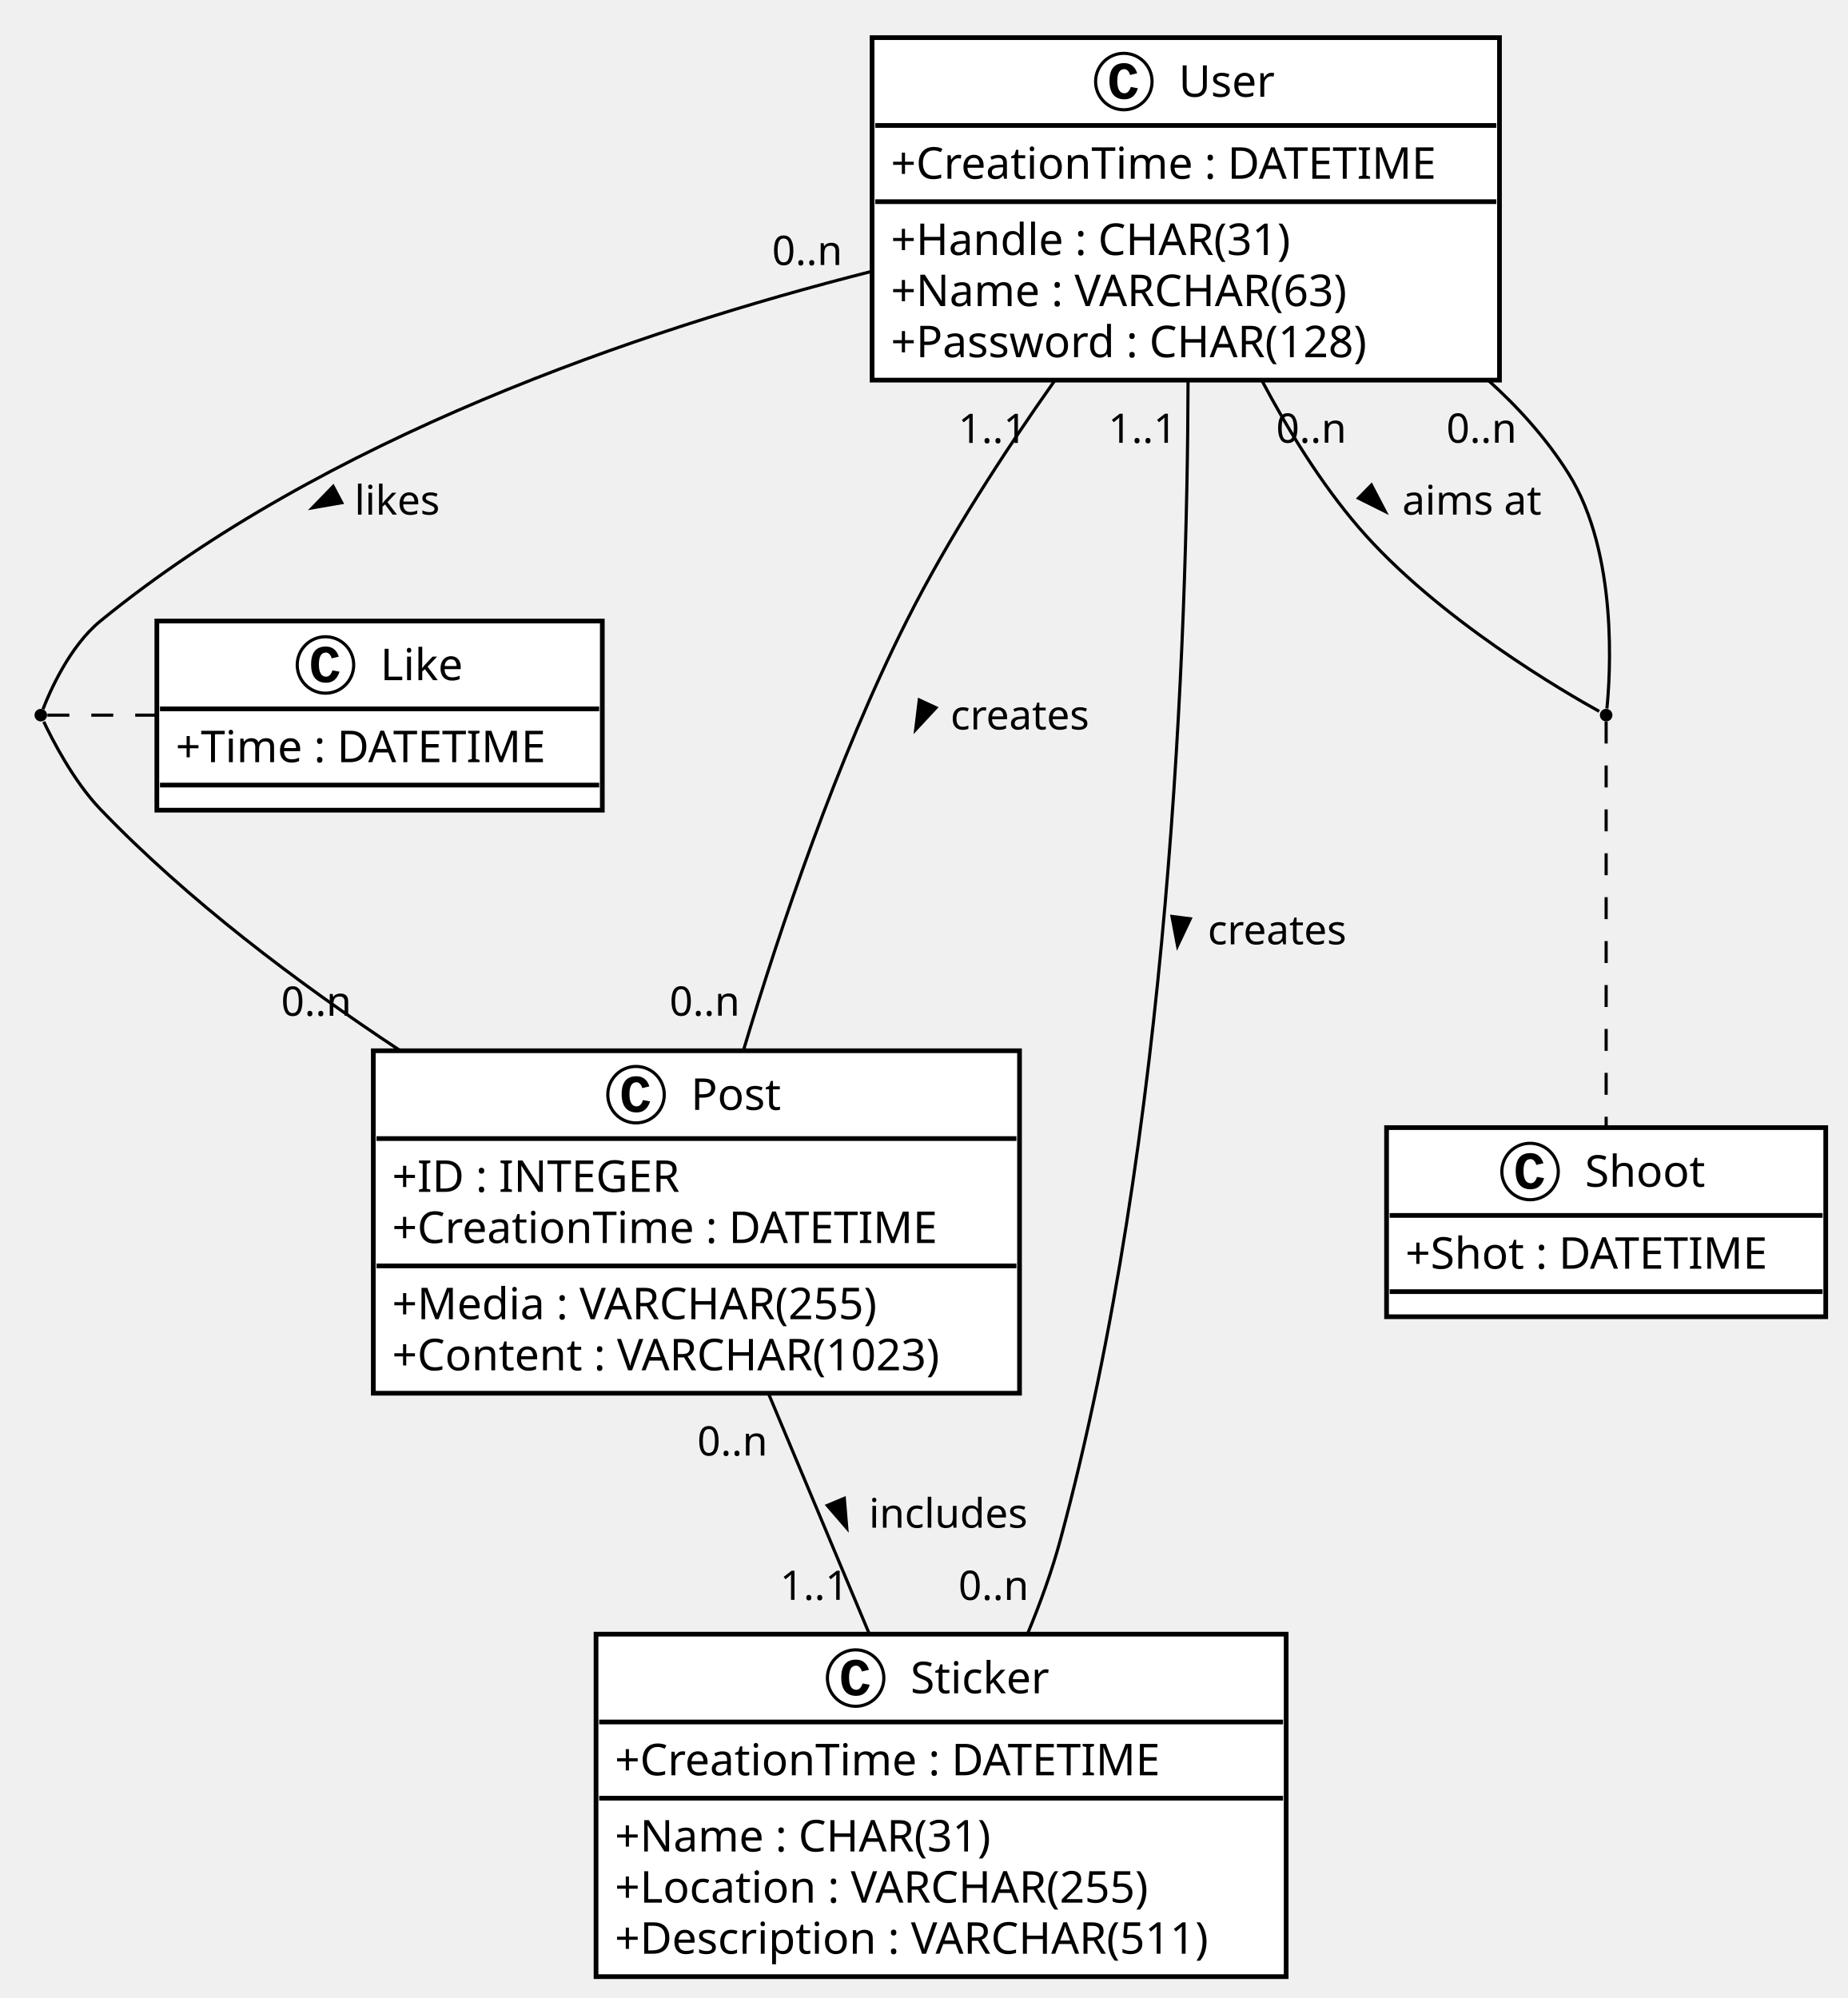
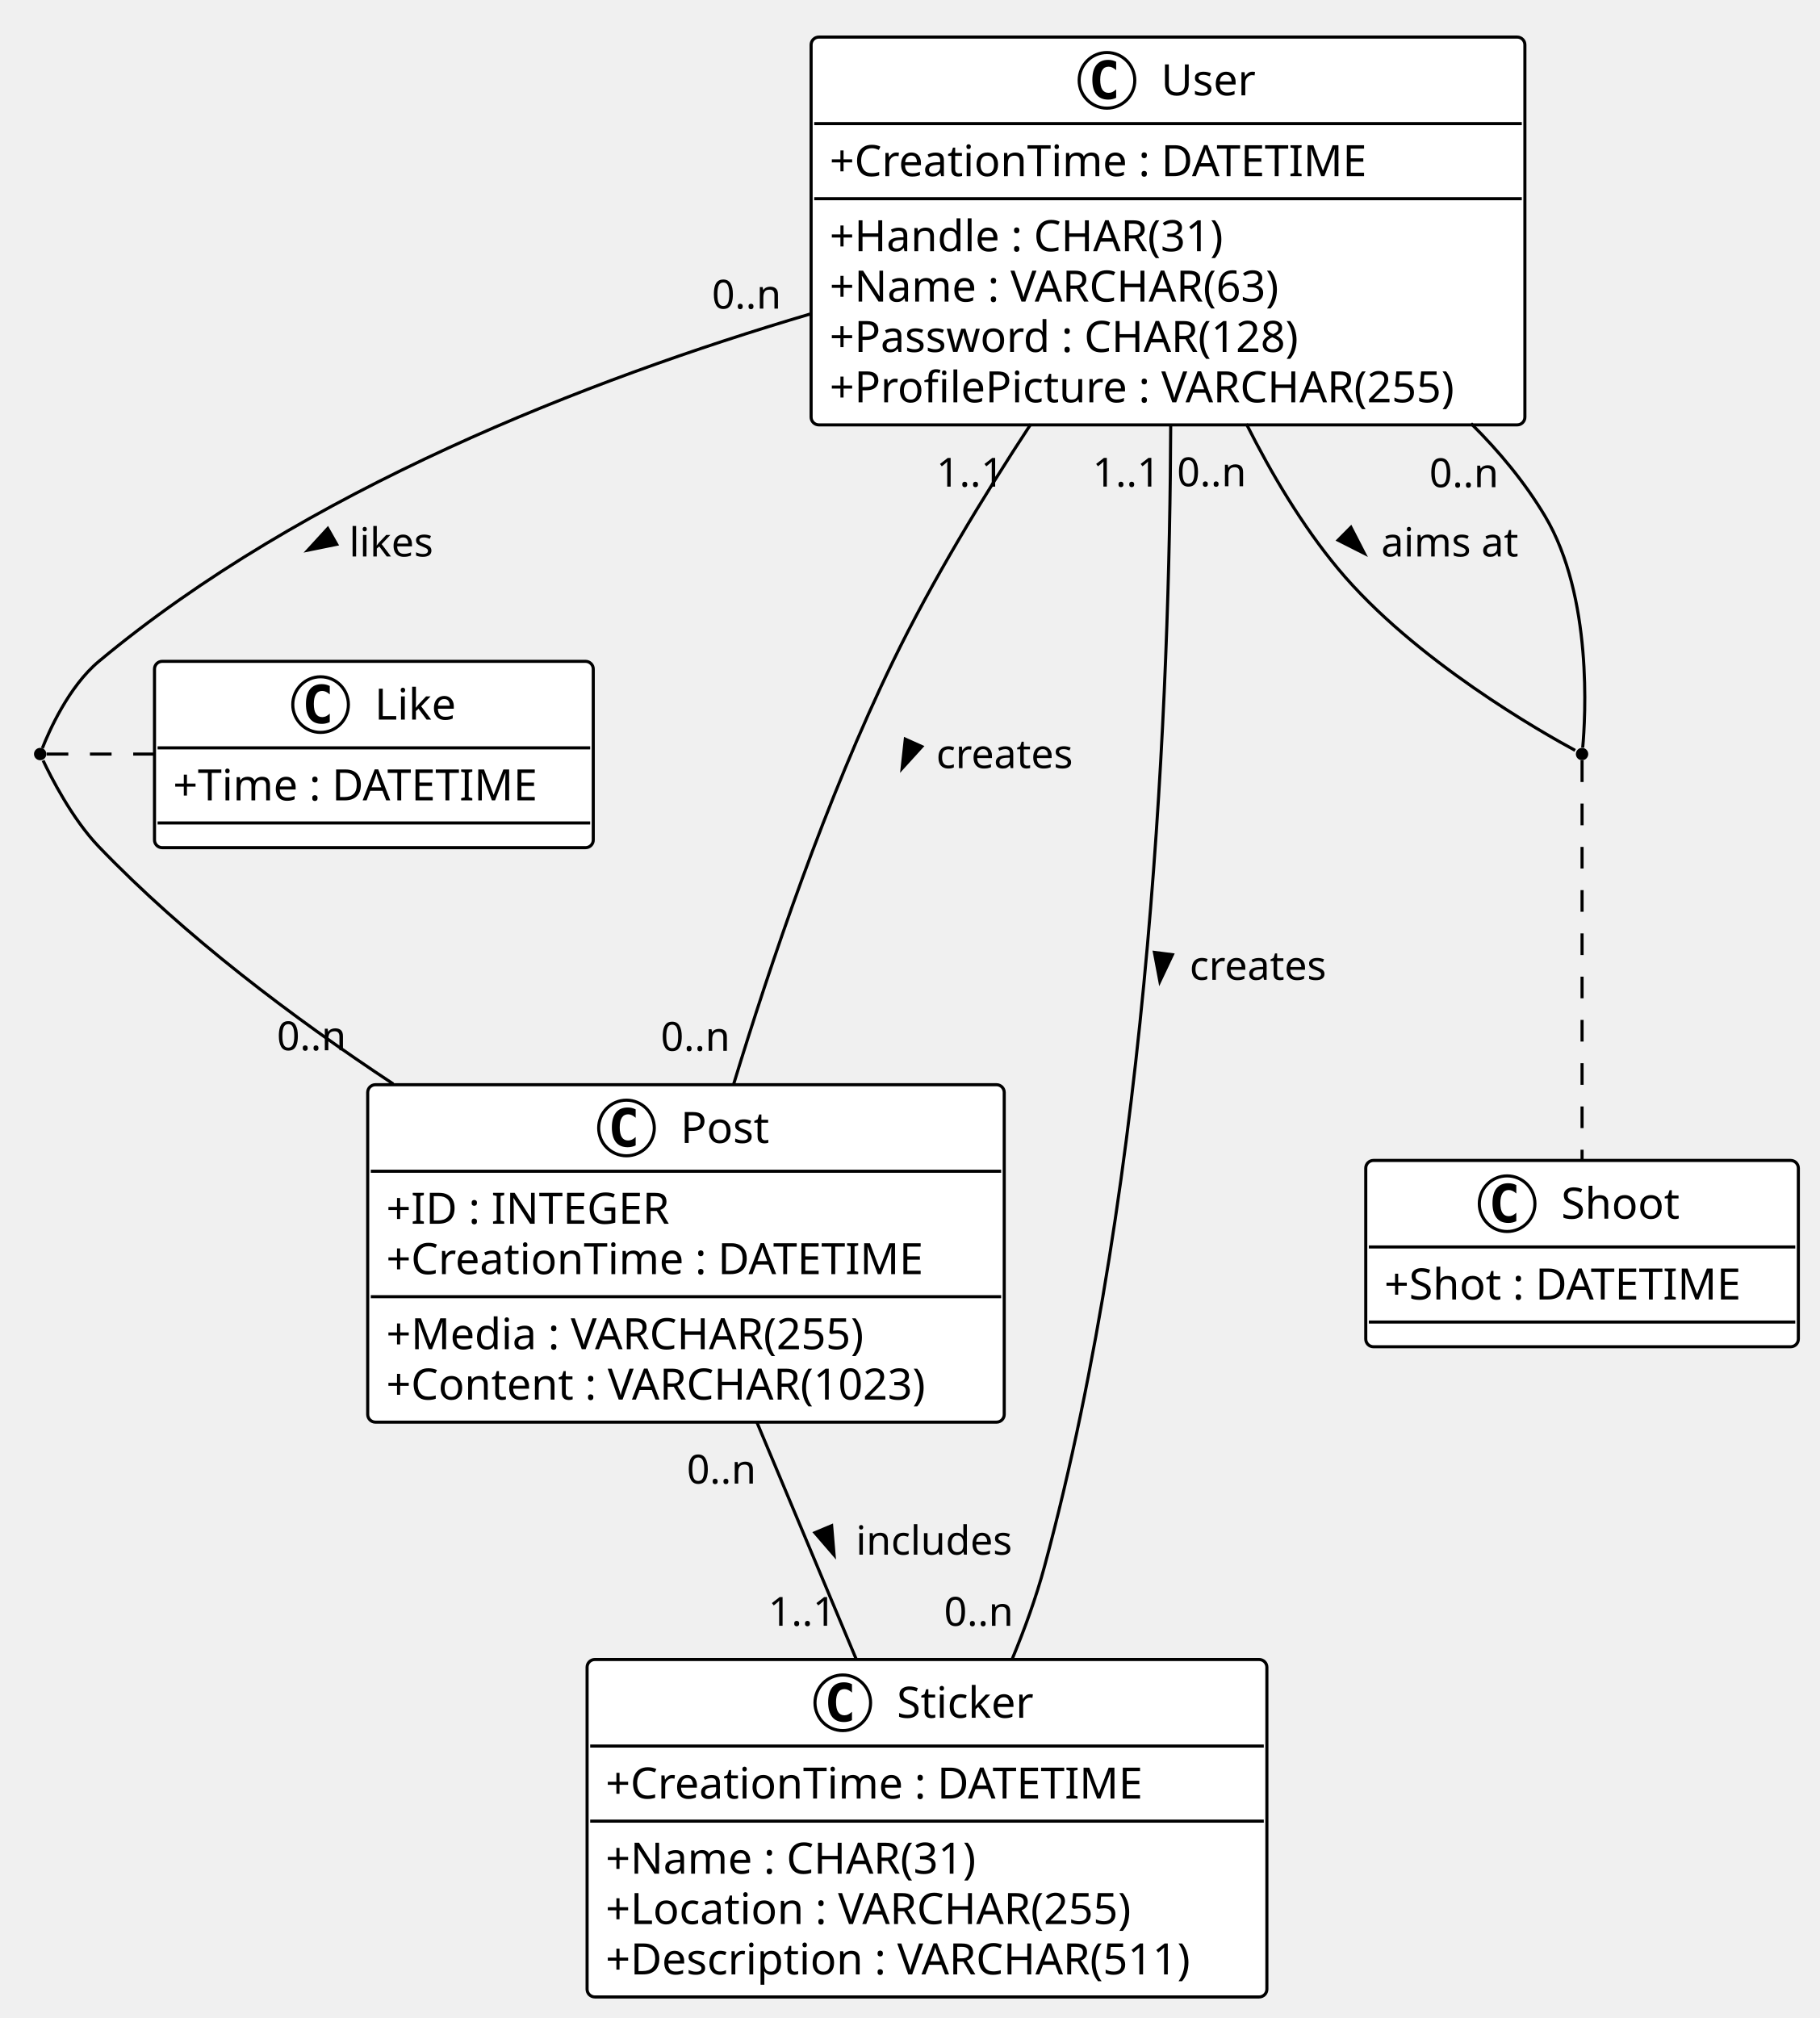
- <svg xmlns="http://www.w3.org/2000/svg" contentScriptType="application/ecmascript" contentStyleType="text/css" height="637px" preserveAspectRatio="none" style="width:589px;height:637px;background:#FFFFFF;" version="1.1" viewBox="0 0 589 637" width="589px" zoomAndPan="magnify">
+ <svg xmlns="http://www.w3.org/2000/svg" contentStyleType="text/css" height="653px" preserveAspectRatio="none" style="width:589px;height:653px;background:#FFFFFF;" version="1.1" viewBox="0 0 589 653" width="589px" zoomAndPan="magnify">
  <defs />
  <g>
-     <rect codeLine="4" fill="#FFFFFF" height="109.188" id="User" style="stroke:#000000;stroke-width:1.5;" width="200" x="278" y="12" />
-     <ellipse cx="358.25" cy="26" fill="#FFFFFF" rx="9" ry="9" style="stroke:#000000;stroke-width:1.0;" />
-     <path d="M356.156,25.844 Q356.156,27.719 356.734,28.734 Q357.312,29.734 358.469,29.734 Q359.812,29.734 360.469,27.719 L362.734,28.141 Q361.625,31.672 358.453,31.672 Q356.109,31.672 354.891,30.188 Q353.672,28.703 353.672,25.844 Q353.672,20.125 358.375,20.125 Q359.922,20.125 360.953,20.938 Q362,21.75 362.5,23.359 L360.234,23.906 Q360,23.031 359.516,22.547 Q359.031,22.047 358.406,22.047 Q356.156,22.047 356.156,25.844 Z " fill="#000000" />
-     <text fill="#000000" font-family="Verdana" font-size="14" lengthAdjust="spacing" textLength="32" x="375.75" y="30.847">User</text>
-     <line style="stroke:#000000;stroke-width:1.5;" x1="279" x2="477" y1="40" y2="40" />
-     <text fill="#000000" font-family="Verdana" font-size="14" lengthAdjust="spacing" textLength="188" x="284" y="56.995">+CreationTime : DATETIME</text>
-     <line style="stroke:#000000;stroke-width:1.5;" x1="279" x2="477" y1="64.297" y2="64.297" />
-     <text fill="#000000" font-family="Verdana" font-size="14" lengthAdjust="spacing" textLength="140" x="284" y="81.292">+Handle : CHAR(31)</text>
-     <text fill="#000000" font-family="Verdana" font-size="14" lengthAdjust="spacing" textLength="160" x="284" y="97.589">+Name : VARCHAR(63)</text>
-     <text fill="#000000" font-family="Verdana" font-size="14" lengthAdjust="spacing" textLength="168" x="284" y="113.886">+Password : CHAR(128)</text>
-     <rect codeLine="11" fill="#FFFFFF" height="109.188" id="Post" style="stroke:#000000;stroke-width:1.5;" width="206" x="119" y="335" />
-     <ellipse cx="202.75" cy="349" fill="#FFFFFF" rx="9" ry="9" style="stroke:#000000;stroke-width:1.0;" />
-     <path d="M200.656,348.844 Q200.656,350.719 201.234,351.734 Q201.812,352.734 202.969,352.734 Q204.312,352.734 204.969,350.719 L207.234,351.141 Q206.125,354.672 202.953,354.672 Q200.609,354.672 199.391,353.188 Q198.172,351.703 198.172,348.844 Q198.172,343.125 202.875,343.125 Q204.422,343.125 205.453,343.938 Q206.5,344.75 207,346.359 L204.734,346.906 Q204.5,346.031 204.016,345.547 Q203.531,345.047 202.906,345.047 Q200.656,345.047 200.656,348.844 Z " fill="#000000" />
-     <text fill="#000000" font-family="Verdana" font-size="14" lengthAdjust="spacing" textLength="31" x="220.25" y="353.847">Post</text>
-     <line style="stroke:#000000;stroke-width:1.5;" x1="120" x2="324" y1="363" y2="363" />
-     <text fill="#000000" font-family="Verdana" font-size="14" lengthAdjust="spacing" textLength="100" x="125" y="379.995">+ID : INTEGER</text>
-     <text fill="#000000" font-family="Verdana" font-size="14" lengthAdjust="spacing" textLength="188" x="125" y="396.292">+CreationTime : DATETIME</text>
-     <line style="stroke:#000000;stroke-width:1.5;" x1="120" x2="324" y1="403.594" y2="403.594" />
-     <text fill="#000000" font-family="Verdana" font-size="14" lengthAdjust="spacing" textLength="170" x="125" y="420.589">+Media : VARCHAR(255)</text>
-     <text fill="#000000" font-family="Verdana" font-size="14" lengthAdjust="spacing" textLength="194" x="125" y="436.886">+Content : VARCHAR(1023)</text>
-     <rect codeLine="22" fill="#FFFFFF" height="109.188" id="Sticker" style="stroke:#000000;stroke-width:1.5;" width="220" x="190" y="521" />
-     <ellipse cx="272.75" cy="535" fill="#FFFFFF" rx="9" ry="9" style="stroke:#000000;stroke-width:1.0;" />
-     <path d="M270.656,534.844 Q270.656,536.719 271.234,537.734 Q271.812,538.734 272.969,538.734 Q274.312,538.734 274.969,536.719 L277.234,537.141 Q276.125,540.672 272.953,540.672 Q270.609,540.672 269.391,539.188 Q268.172,537.703 268.172,534.844 Q268.172,529.125 272.875,529.125 Q274.422,529.125 275.453,529.938 Q276.5,530.75 277,532.359 L274.734,532.906 Q274.5,532.031 274.016,531.547 Q273.531,531.047 272.906,531.047 Q270.656,531.047 270.656,534.844 Z " fill="#000000" />
-     <text fill="#000000" font-family="Verdana" font-size="14" lengthAdjust="spacing" textLength="47" x="290.25" y="539.847">Sticker</text>
-     <line style="stroke:#000000;stroke-width:1.5;" x1="191" x2="409" y1="549" y2="549" />
-     <text fill="#000000" font-family="Verdana" font-size="14" lengthAdjust="spacing" textLength="188" x="196" y="565.995">+CreationTime : DATETIME</text>
-     <line style="stroke:#000000;stroke-width:1.5;" x1="191" x2="409" y1="573.297" y2="573.297" />
-     <text fill="#000000" font-family="Verdana" font-size="14" lengthAdjust="spacing" textLength="132" x="196" y="590.292">+Name : CHAR(31)</text>
-     <text fill="#000000" font-family="Verdana" font-size="14" lengthAdjust="spacing" textLength="187" x="196" y="606.589">+Location : VARCHAR(255)</text>
-     <text fill="#000000" font-family="Verdana" font-size="14" lengthAdjust="spacing" textLength="208" x="196" y="622.886">+Description : VARCHAR(511)</text>
-     <rect codeLine="40" fill="#FFFFFF" height="60.297" id="Shoot" style="stroke:#000000;stroke-width:1.5;" width="140" x="442" y="359.5" />
-     <ellipse cx="487.75" cy="373.5" fill="#FFFFFF" rx="9" ry="9" style="stroke:#000000;stroke-width:1.0;" />
-     <path d="M485.656,373.344 Q485.656,375.219 486.234,376.234 Q486.812,377.234 487.969,377.234 Q489.312,377.234 489.969,375.219 L492.234,375.641 Q491.125,379.172 487.953,379.172 Q485.609,379.172 484.391,377.688 Q483.172,376.203 483.172,373.344 Q483.172,367.625 487.875,367.625 Q489.422,367.625 490.453,368.438 Q491.5,369.25 492,370.859 L489.734,371.406 Q489.5,370.531 489.016,370.047 Q488.531,369.547 487.906,369.547 Q485.656,369.547 485.656,373.344 Z " fill="#000000" />
-     <text fill="#000000" font-family="Verdana" font-size="14" lengthAdjust="spacing" textLength="41" x="505.25" y="378.347">Shoot</text>
-     <line style="stroke:#000000;stroke-width:1.5;" x1="443" x2="581" y1="387.5" y2="387.5" />
-     <text fill="#000000" font-family="Verdana" font-size="14" lengthAdjust="spacing" textLength="128" x="448" y="404.495">+Shot : DATETIME</text>
-     <line style="stroke:#000000;stroke-width:1.5;" x1="443" x2="581" y1="411.797" y2="411.797" />
-     <ellipse cx="512" cy="228" fill="#000000" rx="2" ry="2" style="stroke:none;stroke-width:1.0;" />
-     <rect codeLine="48" fill="#FFFFFF" height="60.297" id="Like" style="stroke:#000000;stroke-width:1.5;" width="142" x="50" y="198" />
-     <ellipse cx="103.75" cy="212" fill="#FFFFFF" rx="9" ry="9" style="stroke:#000000;stroke-width:1.0;" />
-     <path d="M101.656,211.844 Q101.656,213.719 102.234,214.734 Q102.812,215.734 103.969,215.734 Q105.312,215.734 105.969,213.719 L108.234,214.141 Q107.125,217.672 103.953,217.672 Q101.609,217.672 100.391,216.188 Q99.172,214.703 99.172,211.844 Q99.172,206.125 103.875,206.125 Q105.422,206.125 106.453,206.938 Q107.5,207.75 108,209.359 L105.734,209.906 Q105.5,209.031 105.016,208.547 Q104.531,208.047 103.906,208.047 Q101.656,208.047 101.656,211.844 Z " fill="#000000" />
-     <text fill="#000000" font-family="Verdana" font-size="14" lengthAdjust="spacing" textLength="27" x="121.25" y="216.847">Like</text>
-     <line style="stroke:#000000;stroke-width:1.5;" x1="51" x2="191" y1="226" y2="226" />
-     <text fill="#000000" font-family="Verdana" font-size="14" lengthAdjust="spacing" textLength="130" x="56" y="242.995">+Time : DATETIME</text>
-     <line style="stroke:#000000;stroke-width:1.5;" x1="51" x2="191" y1="250.297" y2="250.297" />
-     <ellipse cx="13" cy="228" fill="#000000" rx="2" ry="2" style="stroke:none;stroke-width:1.0;" />
-     <path d="M402.155,121.126 C410.631,137.143 421.061,154.08 433,168 C458.115,197.284 499.763,221.258 509.783,226.795 " fill="none" id="User-apoint283" style="stroke:#000000;stroke-width:1.0;" />
-     <polygon fill="#000000" points="441.568,163.069,437.173,154.635,433.055,158.83,441.568,163.069" style="stroke:#000000;stroke-width:1.0;" />
-     <text fill="#000000" font-family="Verdana" font-size="13" lengthAdjust="spacing" textLength="48" x="447" y="164.067">aims at</text>
-     <text fill="#000000" font-family="Verdana" font-size="13" lengthAdjust="spacing" textLength="24" x="406.788" y="141.149">0..n</text>
-     <path d="M512.239,225.895 C513.211,216.373 516.093,176.68 500,151 C493.091,139.975 484.16,130.011 474.274,121.12 " fill="none" id="apoint283-User" style="stroke:#000000;stroke-width:1.0;" />
-     <text fill="#000000" font-family="Verdana" font-size="13" lengthAdjust="spacing" textLength="24" x="461.071" y="141.142">0..n</text>
-     <path d="M512,230.042 C512,243.187 512,316.68 512,359.159 " fill="none" id="apoint283-Shoot" style="stroke:#000000;stroke-width:1.0;stroke-dasharray:7.0,7.0;" />
-     <path codeLine="34" d="M336.336,121.182 C320.135,144.094 302.309,171.522 289,198 C266.774,242.216 248.764,295.58 237.036,334.733 " fill="none" id="User-Post" style="stroke:#000000;stroke-width:1.0;" />
-     <polygon fill="#000000" points="291.892,232.6,298.37,225.638,293.041,223.159,291.892,232.6" style="stroke:#000000;stroke-width:1.0;" />
-     <text fill="#000000" font-family="Verdana" font-size="13" lengthAdjust="spacing" textLength="48" x="303" y="232.567">creates</text>
-     <text fill="#000000" font-family="Verdana" font-size="13" lengthAdjust="spacing" textLength="24" x="305.461" y="141.212">1..1</text>
-     <text fill="#000000" font-family="Verdana" font-size="13" lengthAdjust="spacing" textLength="24" x="213.425" y="323.818">0..n</text>
-     <path codeLine="35" d="M378.724,121.155 C378.504,203.015 373.001,361.668 338,491 C335.311,500.937 331.591,511.187 327.524,520.972 " fill="none" id="User-Sticker" style="stroke:#000000;stroke-width:1.0;" />
-     <polygon fill="#000000" points="375.365,301.526,379.429,292.927,373.599,292.181,375.365,301.526" style="stroke:#000000;stroke-width:1.0;" />
-     <text fill="#000000" font-family="Verdana" font-size="13" lengthAdjust="spacing" textLength="48" x="385" y="301.067">creates</text>
-     <text fill="#000000" font-family="Verdana" font-size="13" lengthAdjust="spacing" textLength="24" x="353.28" y="141.182">1..1</text>
-     <text fill="#000000" font-family="Verdana" font-size="13" lengthAdjust="spacing" textLength="24" x="305.514" y="510.088">0..n</text>
-     <path codeLine="36" d="M244.875,444.049 C255.035,468.275 266.966,496.726 277.125,520.952 " fill="none" id="Post-Sticker" style="stroke:#000000;stroke-width:1.0;" />
-     <polygon fill="#000000" points="269.934,487.177,269.146,477.7,263.725,479.973,269.934,487.177" style="stroke:#000000;stroke-width:1.0;" />
-     <text fill="#000000" font-family="Verdana" font-size="13" lengthAdjust="spacing" textLength="52" x="277" y="487.067">includes</text>
-     <text fill="#000000" font-family="Verdana" font-size="13" lengthAdjust="spacing" textLength="24" x="222.269" y="464.063">0..n</text>
-     <text fill="#000000" font-family="Verdana" font-size="13" lengthAdjust="spacing" textLength="24" x="248.656" y="510.065">1..1</text>
-     <path d="M277.654,86.576 C203.498,105.422 103.43,139.678 32,198 C22.067,206.11 15.732,220.846 13.706,226.087 " fill="none" id="User-apoint293" style="stroke:#000000;stroke-width:1.0;" />
-     <polygon fill="#000000" points="99.579,161.903,108.95,160.274,106.203,155.078,99.579,161.903" style="stroke:#000000;stroke-width:1.0;" />
-     <text fill="#000000" font-family="Verdana" font-size="13" lengthAdjust="spacing" textLength="28" x="113" y="164.067">likes</text>
-     <text fill="#000000" font-family="Verdana" font-size="13" lengthAdjust="spacing" textLength="24" x="246.105" y="84.487">0..n</text>
-     <path d="M13.955,230.088 C16.396,235.264 23.29,248.927 32,258 C59.781,286.94 94.85,313.335 127.274,334.759 " fill="none" id="apoint293-Post" style="stroke:#000000;stroke-width:1.0;" />
-     <text fill="#000000" font-family="Verdana" font-size="13" lengthAdjust="spacing" textLength="24" x="89.6" y="323.848">0..n</text>
-     <path d="M15.109,228 C26.691,228 38.273,228 49.855,228 " fill="none" id="apoint293-Like" style="stroke:#000000;stroke-width:1.0;stroke-dasharray:7.0,7.0;" />
+     <g id="elem_User">
+       <rect codeLine="4" fill="#FFFFFF" height="125.484" id="User" rx="2.5" ry="2.5" style="stroke:#000000;stroke-width:1.0;" width="231" x="262.5" y="12" />
+       <ellipse cx="358.25" cy="26" fill="#FFFFFF" rx="9" ry="9" style="stroke:#000000;stroke-width:1.0;" />
+       <path d="M361.219,31.641 Q360.641,31.938 360,32.078 Q359.359,32.234 358.656,32.234 Q356.156,32.234 354.828,30.594 Q353.516,28.938 353.516,25.812 Q353.516,22.688 354.828,21.031 Q356.156,19.375 358.656,19.375 Q359.359,19.375 360,19.531 Q360.656,19.688 361.219,19.984 L361.219,22.703 Q360.594,22.125 360,21.859 Q359.406,21.578 358.781,21.578 Q357.438,21.578 356.75,22.656 Q356.062,23.719 356.062,25.812 Q356.062,27.906 356.75,28.984 Q357.438,30.047 358.781,30.047 Q359.406,30.047 360,29.781 Q360.594,29.5 361.219,28.922 L361.219,31.641 Z " fill="#000000" />
+       <text fill="#000000" font-family="Verdana" font-size="14" lengthAdjust="spacing" textLength="32" x="375.75" y="30.847">User</text>
+       <line style="stroke:#000000;stroke-width:1.0;" x1="263.5" x2="492.5" y1="40" y2="40" />
+       <text fill="#000000" font-family="Verdana" font-size="14" lengthAdjust="spacing" textLength="188" x="268.5" y="56.995">+CreationTime : DATETIME</text>
+       <line style="stroke:#000000;stroke-width:1.0;" x1="263.5" x2="492.5" y1="64.297" y2="64.297" />
+       <text fill="#000000" font-family="Verdana" font-size="14" lengthAdjust="spacing" textLength="140" x="268.5" y="81.292">+Handle : CHAR(31)</text>
+       <text fill="#000000" font-family="Verdana" font-size="14" lengthAdjust="spacing" textLength="160" x="268.5" y="97.589">+Name : VARCHAR(63)</text>
+       <text fill="#000000" font-family="Verdana" font-size="14" lengthAdjust="spacing" textLength="168" x="268.5" y="113.886">+Password : CHAR(128)</text>
+       <text fill="#000000" font-family="Verdana" font-size="14" lengthAdjust="spacing" textLength="219" x="268.5" y="130.183">+ProfilePicture : VARCHAR(255)</text>
+     </g>
+     <g id="elem_Post">
+       <rect codeLine="12" fill="#FFFFFF" height="109.188" id="Post" rx="2.5" ry="2.5" style="stroke:#000000;stroke-width:1.0;" width="206" x="119" y="351" />
+       <ellipse cx="202.75" cy="365" fill="#FFFFFF" rx="9" ry="9" style="stroke:#000000;stroke-width:1.0;" />
+       <path d="M205.719,370.641 Q205.141,370.938 204.5,371.078 Q203.859,371.234 203.156,371.234 Q200.656,371.234 199.328,369.594 Q198.016,367.938 198.016,364.812 Q198.016,361.688 199.328,360.031 Q200.656,358.375 203.156,358.375 Q203.859,358.375 204.5,358.531 Q205.156,358.688 205.719,358.984 L205.719,361.703 Q205.094,361.125 204.5,360.859 Q203.906,360.578 203.281,360.578 Q201.938,360.578 201.25,361.656 Q200.562,362.719 200.562,364.812 Q200.562,366.906 201.25,367.984 Q201.938,369.047 203.281,369.047 Q203.906,369.047 204.5,368.781 Q205.094,368.5 205.719,367.922 L205.719,370.641 Z " fill="#000000" />
+       <text fill="#000000" font-family="Verdana" font-size="14" lengthAdjust="spacing" textLength="31" x="220.25" y="369.847">Post</text>
+       <line style="stroke:#000000;stroke-width:1.0;" x1="120" x2="324" y1="379" y2="379" />
+       <text fill="#000000" font-family="Verdana" font-size="14" lengthAdjust="spacing" textLength="100" x="125" y="395.995">+ID : INTEGER</text>
+       <text fill="#000000" font-family="Verdana" font-size="14" lengthAdjust="spacing" textLength="188" x="125" y="412.292">+CreationTime : DATETIME</text>
+       <line style="stroke:#000000;stroke-width:1.0;" x1="120" x2="324" y1="419.594" y2="419.594" />
+       <text fill="#000000" font-family="Verdana" font-size="14" lengthAdjust="spacing" textLength="170" x="125" y="436.589">+Media : VARCHAR(255)</text>
+       <text fill="#000000" font-family="Verdana" font-size="14" lengthAdjust="spacing" textLength="194" x="125" y="452.886">+Content : VARCHAR(1023)</text>
+     </g>
+     <g id="elem_Sticker">
+       <rect codeLine="23" fill="#FFFFFF" height="109.188" id="Sticker" rx="2.5" ry="2.5" style="stroke:#000000;stroke-width:1.0;" width="220" x="190" y="537" />
+       <ellipse cx="272.75" cy="551" fill="#FFFFFF" rx="9" ry="9" style="stroke:#000000;stroke-width:1.0;" />
+       <path d="M275.719,556.641 Q275.141,556.938 274.5,557.078 Q273.859,557.234 273.156,557.234 Q270.656,557.234 269.328,555.594 Q268.016,553.938 268.016,550.812 Q268.016,547.688 269.328,546.031 Q270.656,544.375 273.156,544.375 Q273.859,544.375 274.5,544.531 Q275.156,544.688 275.719,544.984 L275.719,547.703 Q275.094,547.125 274.5,546.859 Q273.906,546.578 273.281,546.578 Q271.938,546.578 271.25,547.656 Q270.562,548.719 270.562,550.812 Q270.562,552.906 271.25,553.984 Q271.938,555.047 273.281,555.047 Q273.906,555.047 274.5,554.781 Q275.094,554.5 275.719,553.922 L275.719,556.641 Z " fill="#000000" />
+       <text fill="#000000" font-family="Verdana" font-size="14" lengthAdjust="spacing" textLength="47" x="290.25" y="555.847">Sticker</text>
+       <line style="stroke:#000000;stroke-width:1.0;" x1="191" x2="409" y1="565" y2="565" />
+       <text fill="#000000" font-family="Verdana" font-size="14" lengthAdjust="spacing" textLength="188" x="196" y="581.995">+CreationTime : DATETIME</text>
+       <line style="stroke:#000000;stroke-width:1.0;" x1="191" x2="409" y1="589.297" y2="589.297" />
+       <text fill="#000000" font-family="Verdana" font-size="14" lengthAdjust="spacing" textLength="132" x="196" y="606.292">+Name : CHAR(31)</text>
+       <text fill="#000000" font-family="Verdana" font-size="14" lengthAdjust="spacing" textLength="187" x="196" y="622.589">+Location : VARCHAR(255)</text>
+       <text fill="#000000" font-family="Verdana" font-size="14" lengthAdjust="spacing" textLength="208" x="196" y="638.886">+Description : VARCHAR(511)</text>
+     </g>
+     <g id="elem_Shoot">
+       <rect codeLine="41" fill="#FFFFFF" height="60.297" id="Shoot" rx="2.5" ry="2.5" style="stroke:#000000;stroke-width:1.0;" width="140" x="442" y="375.5" />
+       <ellipse cx="487.75" cy="389.5" fill="#FFFFFF" rx="9" ry="9" style="stroke:#000000;stroke-width:1.0;" />
+       <path d="M490.719,395.141 Q490.141,395.438 489.5,395.578 Q488.859,395.734 488.156,395.734 Q485.656,395.734 484.328,394.094 Q483.016,392.438 483.016,389.312 Q483.016,386.188 484.328,384.531 Q485.656,382.875 488.156,382.875 Q488.859,382.875 489.5,383.031 Q490.156,383.188 490.719,383.484 L490.719,386.203 Q490.094,385.625 489.5,385.359 Q488.906,385.078 488.281,385.078 Q486.938,385.078 486.25,386.156 Q485.562,387.219 485.562,389.312 Q485.562,391.406 486.25,392.484 Q486.938,393.547 488.281,393.547 Q488.906,393.547 489.5,393.281 Q490.094,393 490.719,392.422 L490.719,395.141 Z " fill="#000000" />
+       <text fill="#000000" font-family="Verdana" font-size="14" lengthAdjust="spacing" textLength="41" x="505.25" y="394.347">Shoot</text>
+       <line style="stroke:#000000;stroke-width:1.0;" x1="443" x2="581" y1="403.5" y2="403.5" />
+       <text fill="#000000" font-family="Verdana" font-size="14" lengthAdjust="spacing" textLength="128" x="448" y="420.495">+Shot : DATETIME</text>
+       <line style="stroke:#000000;stroke-width:1.0;" x1="443" x2="581" y1="427.797" y2="427.797" />
+     </g>
+     <ellipse cx="512" cy="244" fill="#000000" rx="2" ry="2" style="stroke:none;stroke-width:1.0;" />
+     <g id="elem_Like">
+       <rect codeLine="49" fill="#FFFFFF" height="60.297" id="Like" rx="2.5" ry="2.5" style="stroke:#000000;stroke-width:1.0;" width="142" x="50" y="214" />
+       <ellipse cx="103.75" cy="228" fill="#FFFFFF" rx="9" ry="9" style="stroke:#000000;stroke-width:1.0;" />
+       <path d="M106.719,233.641 Q106.141,233.938 105.5,234.078 Q104.859,234.234 104.156,234.234 Q101.656,234.234 100.328,232.594 Q99.016,230.938 99.016,227.812 Q99.016,224.688 100.328,223.031 Q101.656,221.375 104.156,221.375 Q104.859,221.375 105.5,221.531 Q106.156,221.688 106.719,221.984 L106.719,224.703 Q106.094,224.125 105.5,223.859 Q104.906,223.578 104.281,223.578 Q102.938,223.578 102.25,224.656 Q101.562,225.719 101.562,227.812 Q101.562,229.906 102.25,230.984 Q102.938,232.047 104.281,232.047 Q104.906,232.047 105.5,231.781 Q106.094,231.5 106.719,230.922 L106.719,233.641 Z " fill="#000000" />
+       <text fill="#000000" font-family="Verdana" font-size="14" lengthAdjust="spacing" textLength="27" x="121.25" y="232.847">Like</text>
+       <line style="stroke:#000000;stroke-width:1.0;" x1="51" x2="191" y1="242" y2="242" />
+       <text fill="#000000" font-family="Verdana" font-size="14" lengthAdjust="spacing" textLength="130" x="56" y="258.995">+Time : DATETIME</text>
+       <line style="stroke:#000000;stroke-width:1.0;" x1="51" x2="191" y1="266.297" y2="266.297" />
+     </g>
+     <ellipse cx="13" cy="244" fill="#000000" rx="2" ry="2" style="stroke:none;stroke-width:1.0;" />
+     <g id="link_User_apoint7">
+       <path d="M403.366,137.185 C411.497,153.349 421.443,170.093 433,184 C457.656,213.671 499.649,237.355 509.761,242.813 " fill="none" id="User-apoint7" style="stroke:#000000;stroke-width:1.0;" />
+       <polygon fill="#000000" points="441.548,179.089,437.2,170.631,433.059,174.802,441.548,179.089" style="stroke:#000000;stroke-width:1.0;" />
+       <text fill="#000000" font-family="Verdana" font-size="13" lengthAdjust="spacing" textLength="48" x="447" y="180.067">aims at</text>
+       <text fill="#000000" font-family="Verdana" font-size="13" lengthAdjust="spacing" textLength="24" x="380.912" y="157.347">0..n</text>
+     </g>
+     <g id="link_apoint7_User">
+       <path d="M512.213,241.911 C513.072,232.458 515.538,193.019 500,167 C493.527,156.16 485.255,146.158 476.076,137.057 " fill="none" id="apoint7-User" style="stroke:#000000;stroke-width:1.0;" />
+       <text fill="#000000" font-family="Verdana" font-size="13" lengthAdjust="spacing" textLength="24" x="462.567" y="157.64">0..n</text>
+     </g>
+     <g id="link_apoint7_Shoot">
+       <path d="M512,246.042 C512,259.187 512,332.68 512,375.159 " fill="none" id="apoint7-Shoot" style="stroke:#000000;stroke-width:1.0;stroke-dasharray:7.0,7.0;" />
+     </g>
+     <g id="link_User_Post">
+       <path codeLine="35" d="M333.572,137.289 C318.206,160.683 301.679,187.901 289,214 C267.375,258.513 249.306,311.848 237.403,350.914 " fill="none" id="User-Post" style="stroke:#000000;stroke-width:1.0;" />
+       <polygon fill="#000000" points="291.947,248.626,298.34,241.584,292.981,239.171,291.947,248.626" style="stroke:#000000;stroke-width:1.0;" />
+       <text fill="#000000" font-family="Verdana" font-size="13" lengthAdjust="spacing" textLength="48" x="303" y="248.567">creates</text>
+       <text fill="#000000" font-family="Verdana" font-size="13" lengthAdjust="spacing" textLength="24" x="303.048" y="157.463">1..1</text>
+       <text fill="#000000" font-family="Verdana" font-size="13" lengthAdjust="spacing" textLength="24" x="213.839" y="340.023">0..n</text>
+     </g>
+     <g id="link_User_Sticker">
+       <path codeLine="36" d="M378.88,137.28 C378.575,222.508 372.67,378.892 338,507 C335.311,516.937 331.591,527.187 327.524,536.972 " fill="none" id="User-Sticker" style="stroke:#000000;stroke-width:1.0;" />
+       <polygon fill="#000000" points="375.363,317.526,379.43,308.929,373.601,308.18,375.363,317.526" style="stroke:#000000;stroke-width:1.0;" />
+       <text fill="#000000" font-family="Verdana" font-size="13" lengthAdjust="spacing" textLength="48" x="385" y="317.067">creates</text>
+       <text fill="#000000" font-family="Verdana" font-size="13" lengthAdjust="spacing" textLength="24" x="353.594" y="157.452">1..1</text>
+       <text fill="#000000" font-family="Verdana" font-size="13" lengthAdjust="spacing" textLength="24" x="305.514" y="526.088">0..n</text>
+     </g>
+     <g id="link_Post_Sticker">
+       <path codeLine="37" d="M244.875,460.049 C255.035,484.275 266.966,512.726 277.125,536.952 " fill="none" id="Post-Sticker" style="stroke:#000000;stroke-width:1.0;" />
+       <polygon fill="#000000" points="269.934,503.177,269.146,493.7,263.725,495.973,269.934,503.177" style="stroke:#000000;stroke-width:1.0;" />
+       <text fill="#000000" font-family="Verdana" font-size="13" lengthAdjust="spacing" textLength="52" x="277" y="503.067">includes</text>
+       <text fill="#000000" font-family="Verdana" font-size="13" lengthAdjust="spacing" textLength="24" x="222.269" y="480.063">0..n</text>
+       <text fill="#000000" font-family="Verdana" font-size="13" lengthAdjust="spacing" textLength="24" x="248.656" y="526.065">1..1</text>
+     </g>
+     <g id="link_User_apoint17">
+       <path d="M262.178,101.613 C190.006,122.955 98.549,158.543 32,214 C22.149,222.209 15.763,236.883 13.714,242.097 " fill="none" id="User-apoint17" style="stroke:#000000;stroke-width:1.0;" />
+       <polygon fill="#000000" points="99.647,178.027,108.968,176.134,106.075,171.017,99.647,178.027" style="stroke:#000000;stroke-width:1.0;" />
+       <text fill="#000000" font-family="Verdana" font-size="13" lengthAdjust="spacing" textLength="28" x="113" y="180.067">likes</text>
+       <text fill="#000000" font-family="Verdana" font-size="13" lengthAdjust="spacing" textLength="24" x="230.388" y="99.865">0..n</text>
+     </g>
+     <g id="link_apoint17_Post">
+       <path d="M13.955,246.088 C16.396,251.264 23.29,264.927 32,274 C59.781,302.94 94.85,329.335 127.274,350.759 " fill="none" id="apoint17-Post" style="stroke:#000000;stroke-width:1.0;" />
+       <text fill="#000000" font-family="Verdana" font-size="13" lengthAdjust="spacing" textLength="24" x="89.6" y="339.848">0..n</text>
+     </g>
+     <g id="link_apoint17_Like">
+       <path d="M15.109,244 C26.691,244 38.273,244 49.855,244 " fill="none" id="apoint17-Like" style="stroke:#000000;stroke-width:1.0;stroke-dasharray:7.0,7.0;" />
+     </g>
  </g>
</svg>
